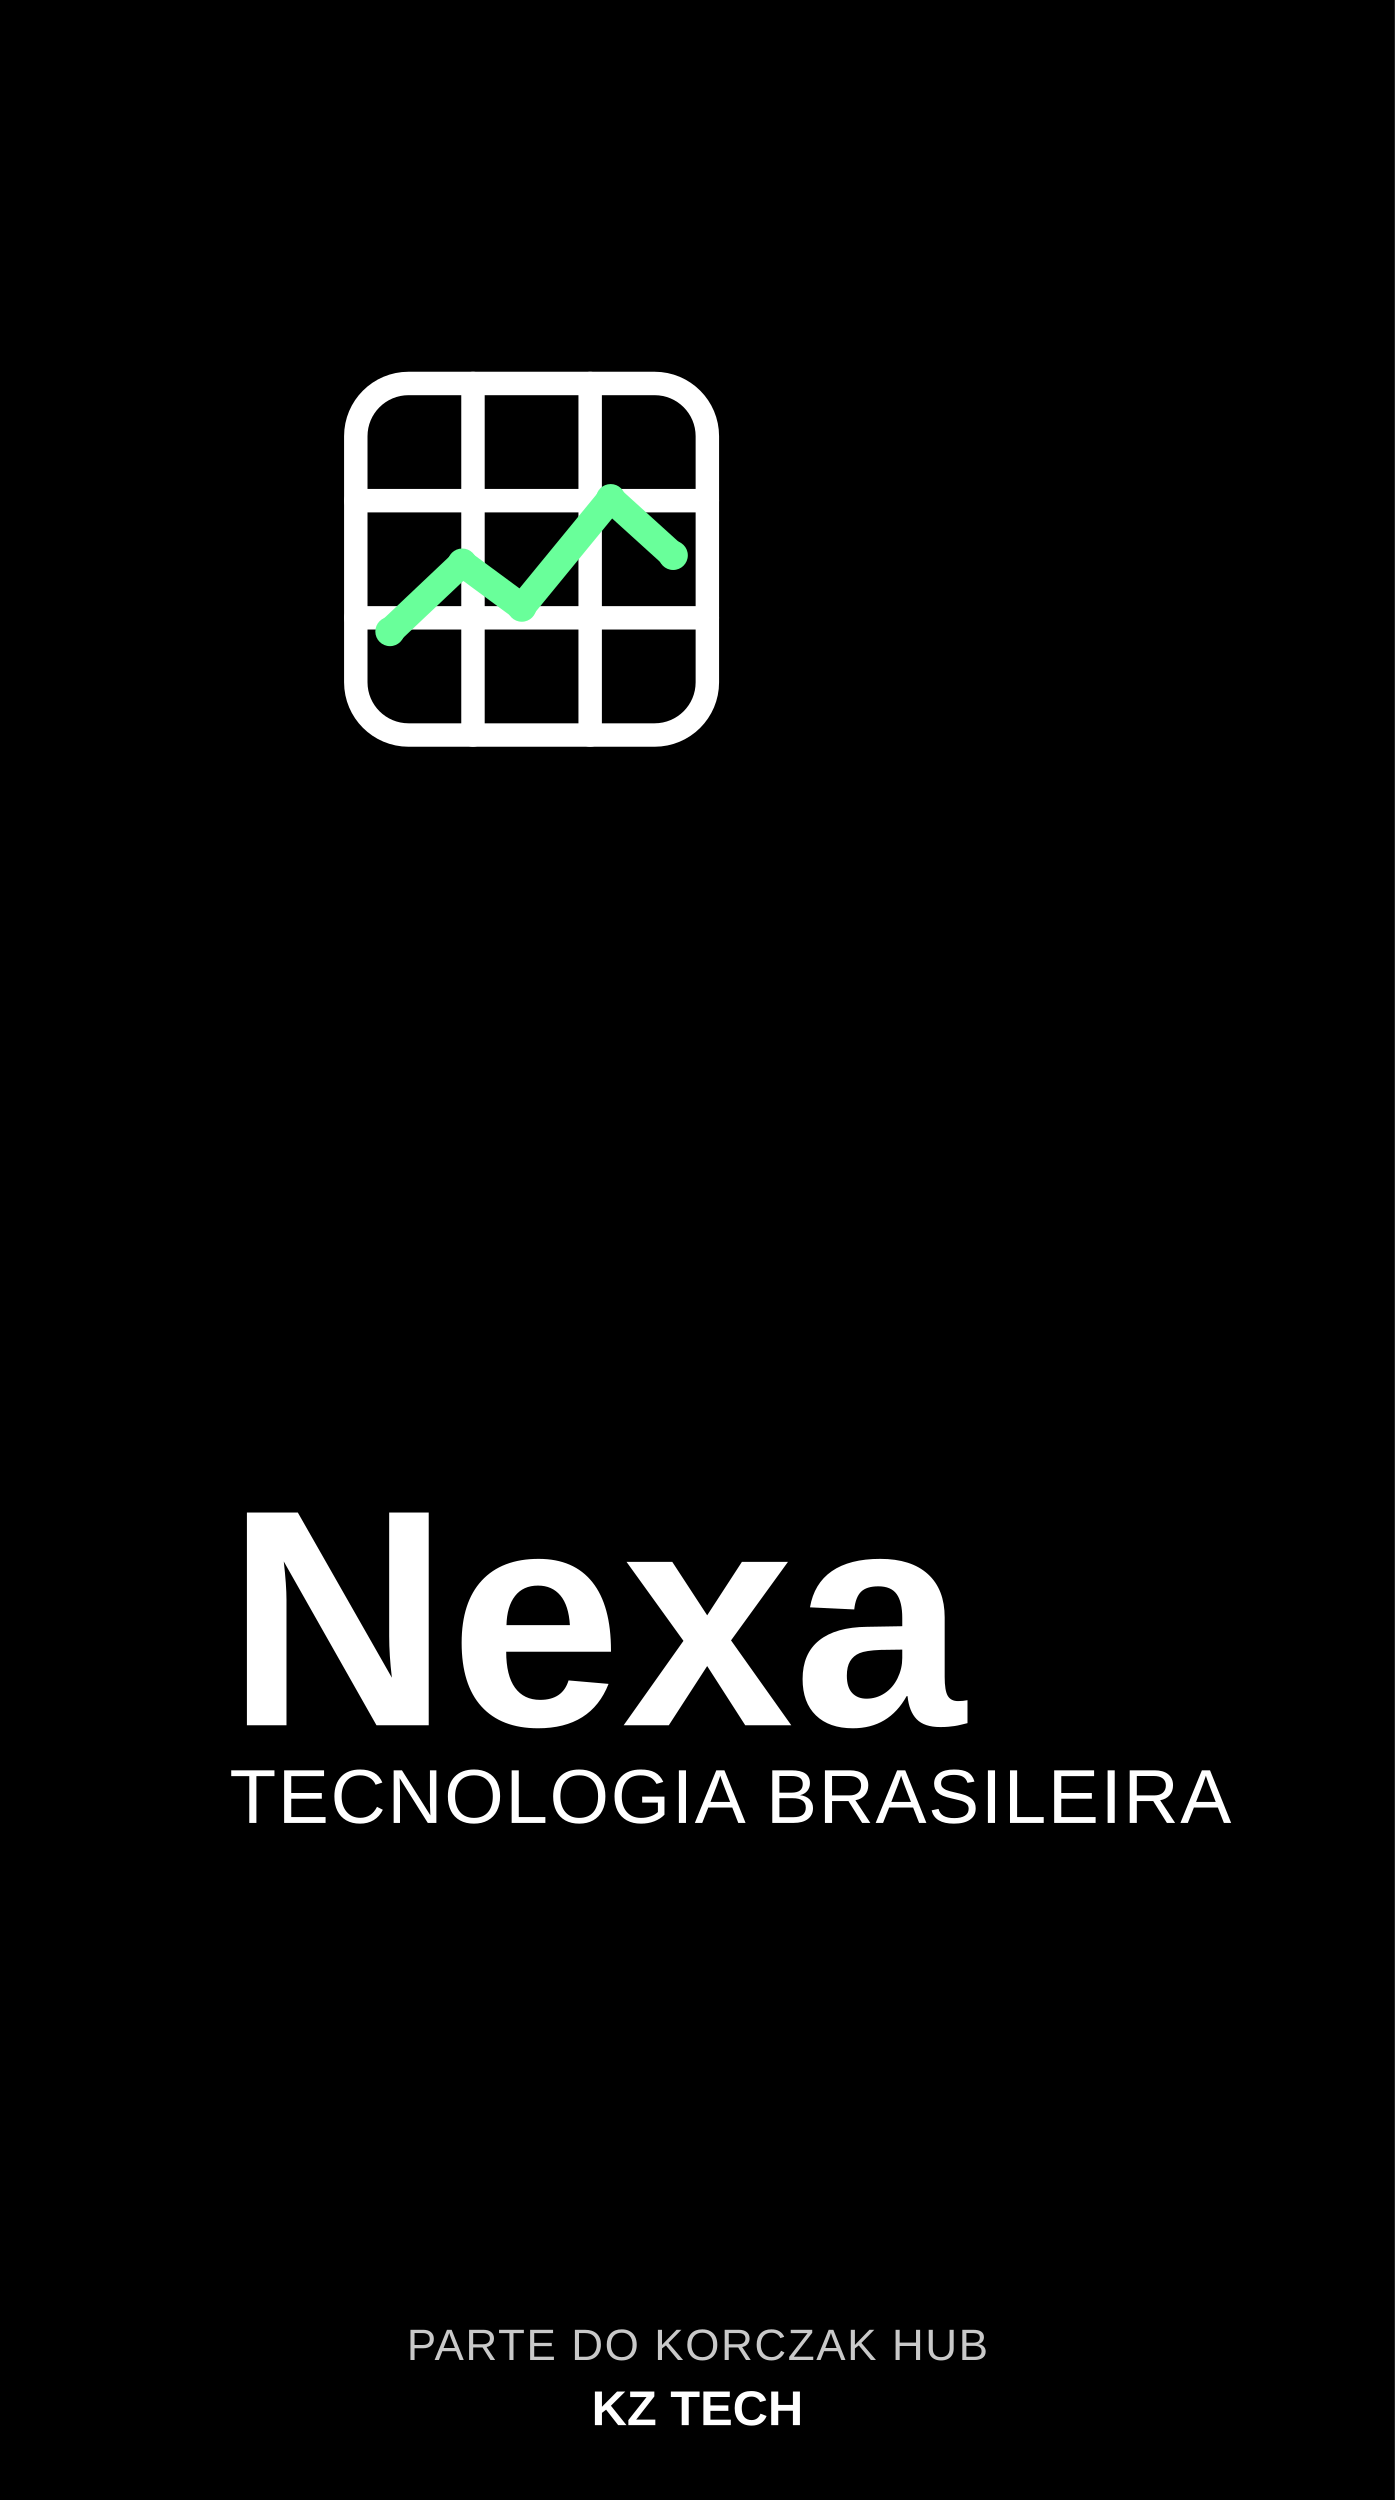
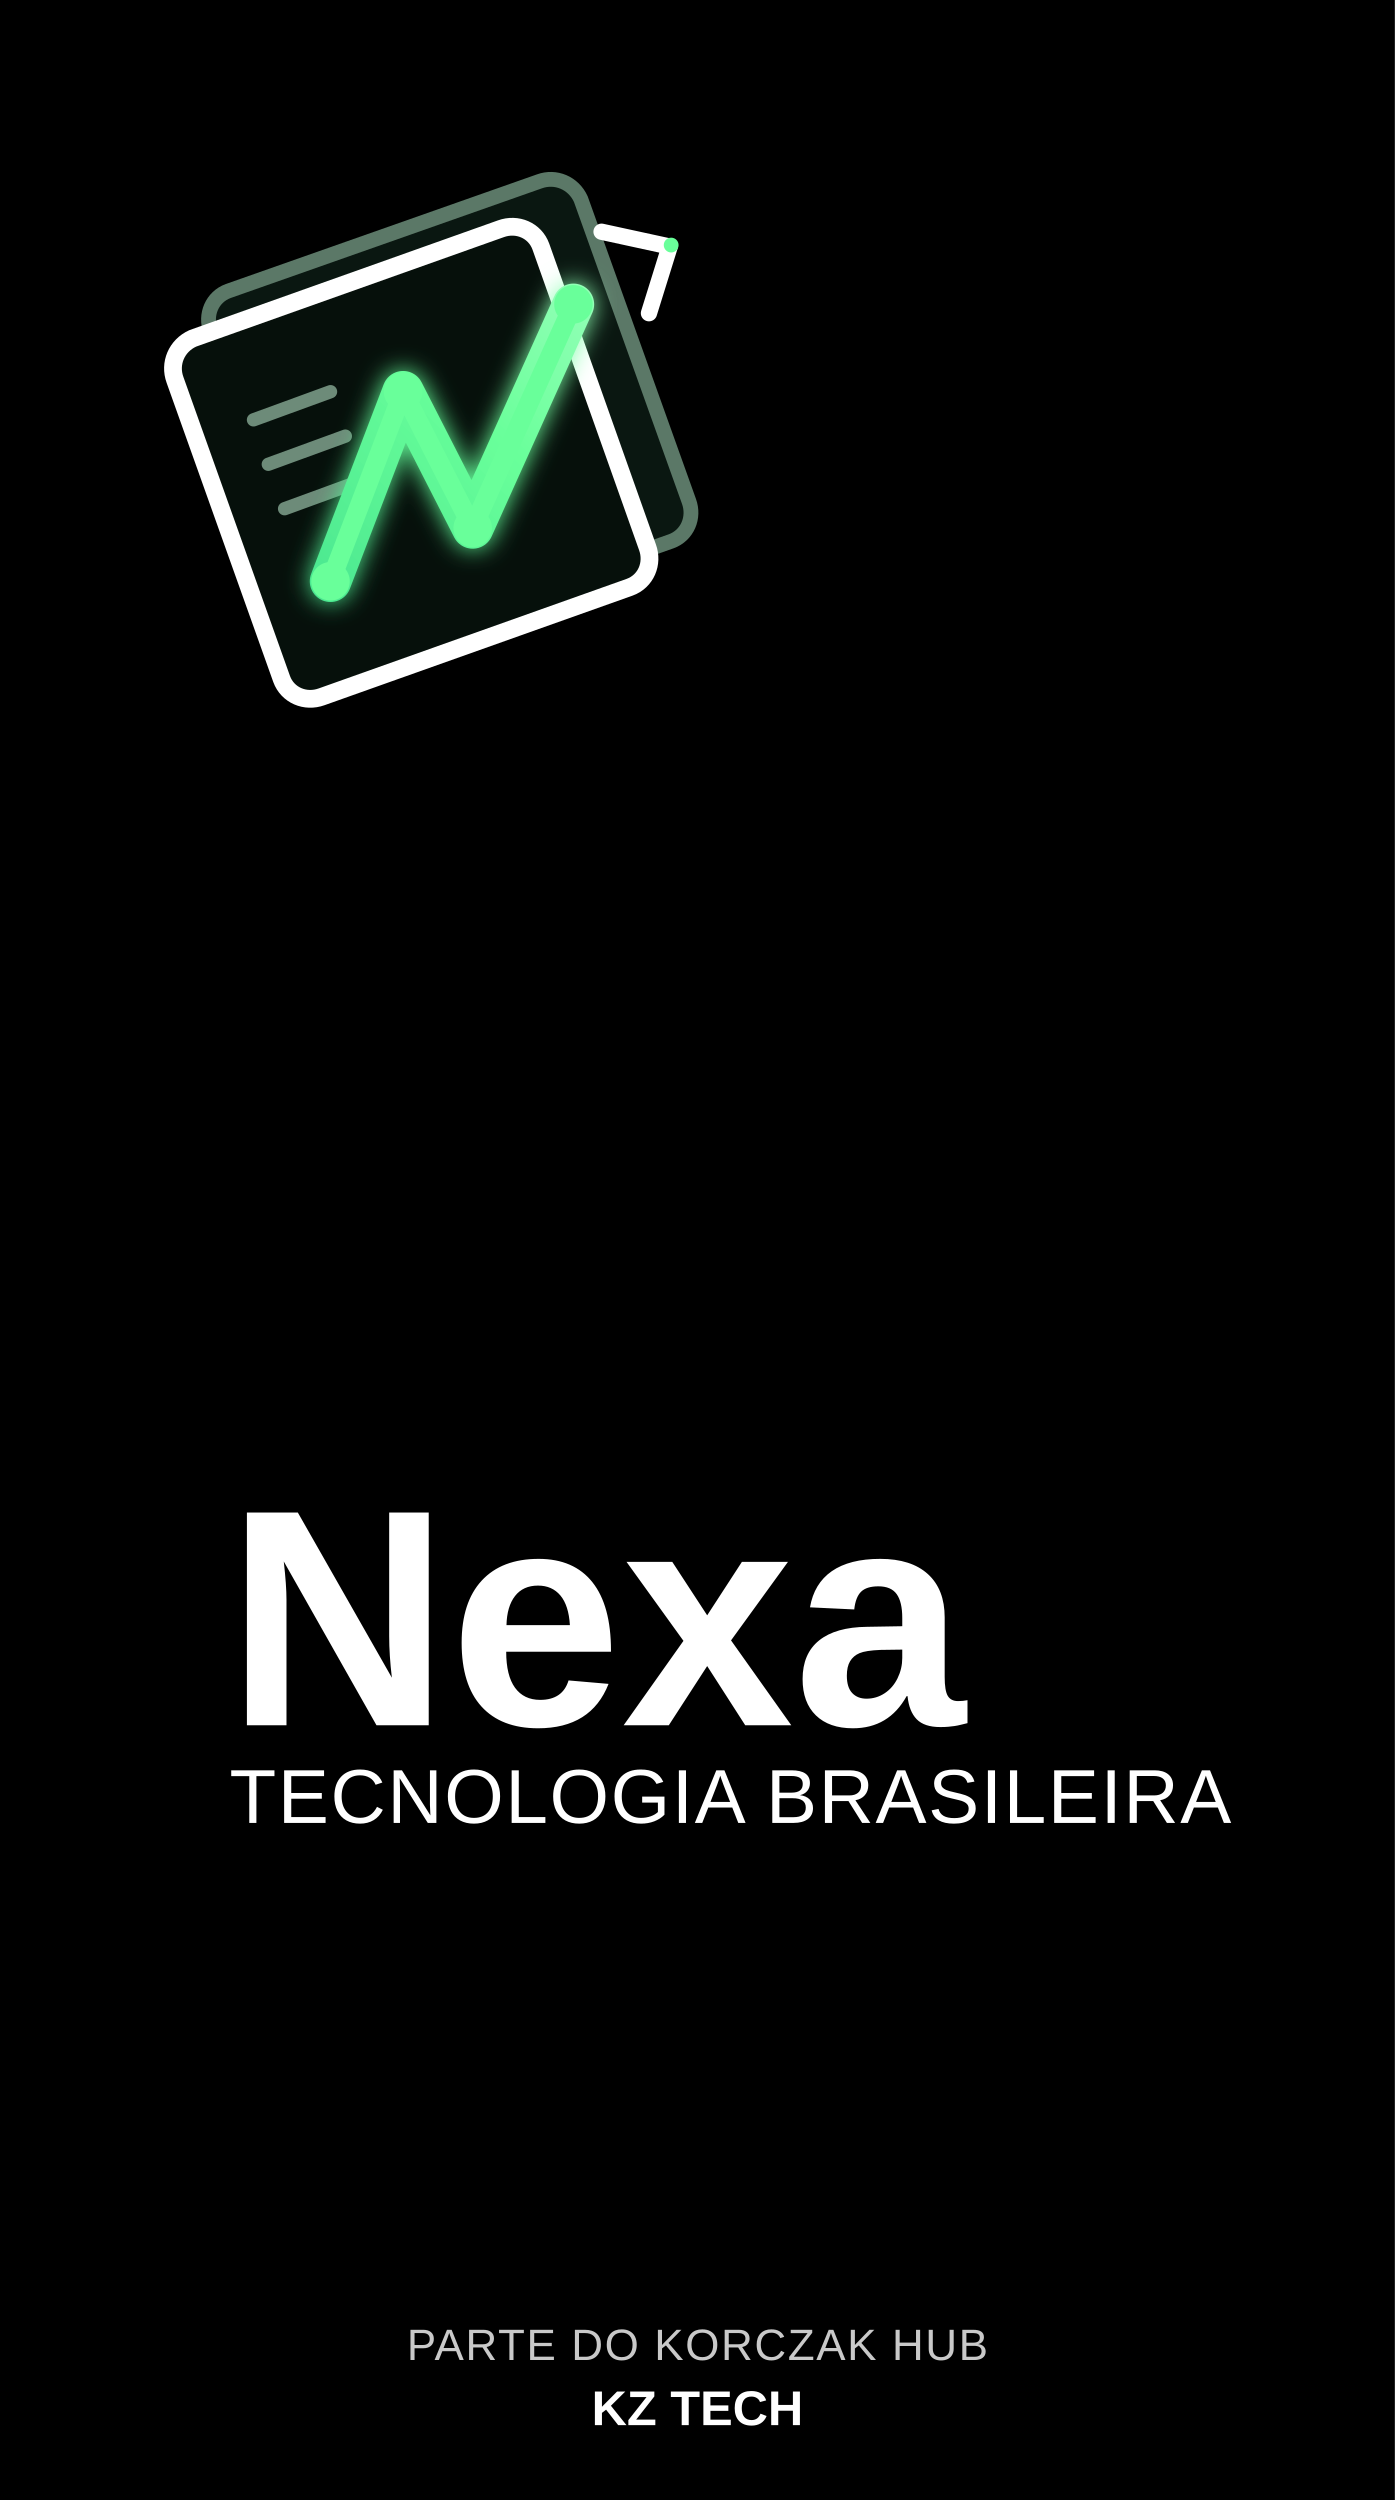
<svg xmlns="http://www.w3.org/2000/svg" viewBox="0 0 857 1536">
  <rect width="857" height="1536" fill="#000" />
-   <g transform="translate(173 190) scale(.60)">
-     <g fill="none" stroke="#FFFFFF" stroke-width="24" stroke-linecap="round" stroke-linejoin="round">
-       <rect x="76" y="76" width="360" height="360" rx="54" />
-       <path d="M196 76v360M316 76v360M76 196h360M76 316h360" />
+   <g transform="translate(42 35) scale(.91)">
+     <defs>
+       <linearGradient id="g" x1="88" y1="420" x2="424" y2="90" gradientUnits="userSpaceOnUse">
+         <stop stop-color="#39D98A" />
+         <stop offset=".55" stop-color="#69FF9A" />
+         <stop offset="1" stop-color="#B8FFD0" />
+       </linearGradient>
+       <filter id="glow" x="-30%" y="-30%" width="160%" height="160%">
+         <feGaussianBlur stdDeviation="8" result="b" />
+         <feMerge>
+           <feMergeNode in="b" />
+           <feMergeNode in="SourceGraphic" />
+         </feMerge>
+       </filter>
+     </defs>
+     <path d="M108 158 318 84c11-4 23 1 28 12l73 204c4 11-1 23-12 27l-210 74c-11 4-23-1-27-12L96 185c-4-11 1-23 12-27Z" fill="#0A1711" stroke="#5B7867" stroke-width="10" />
+     <path d="m84 190 208-74c11-4 23 1 27 12l72 203c4 11-1 23-12 27l-208 74c-11 4-23-1-27-12L72 218c-4-11 1-23 12-28Z" fill="#06100B" stroke="#FFFFFF" stroke-width="12" stroke-linejoin="round" />
+     <path d="m125 245 52-19m-42 49 52-19m-41 49 52-19" stroke="#6D8B79" stroke-width="9" stroke-linecap="round" />
+     <path d="m177 354 49-128 47 92 68-151" fill="none" stroke="url(#g)" stroke-width="28" stroke-linecap="round" stroke-linejoin="round" filter="url(#glow)" />
+     <path d="m177 354 49-128 47 92 68-151" fill="none" stroke="#69FF9A" stroke-width="13" stroke-linecap="round" stroke-linejoin="round" />
+     <g fill="#69FF9A">
+       <circle cx="177" cy="354" r="13" />
+       <circle cx="226" cy="226" r="13" />
+       <circle cx="273" cy="318" r="13" />
+       <circle cx="341" cy="167" r="13" />
    </g>
-     <path d="M111 330l74-70 61 45 91-111 64 58" fill="none" stroke="#69FF9A" stroke-width="28" stroke-linecap="round" stroke-linejoin="round" />
-     <g fill="#69FF9A">
-       <circle cx="111" cy="330" r="15" />
-       <circle cx="185" cy="260" r="15" />
-       <circle cx="246" cy="305" r="15" />
-       <circle cx="337" cy="194" r="15" />
-       <circle cx="401" cy="252" r="15" />
-     </g>
+     <path d="m360 118 46 10-14 45" fill="none" stroke="#FFFFFF" stroke-width="11" stroke-linecap="round" stroke-linejoin="round" />
+     <circle cx="407" cy="127" r="5" fill="#69FF9A" />
  </g>
  <text x="139" y="1060" font-family="Arial, Helvetica, sans-serif" font-size="190" font-weight="800" fill="#fff">Nexa</text>
  <text x="141" y="1120" font-family="Arial, Helvetica, sans-serif" font-size="47" fill="#fff" letter-spacing="1">TECNOLOGIA BRASILEIRA</text>
  <text x="428.5" y="1450" text-anchor="middle" font-family="Arial, Helvetica, sans-serif" font-size="27" fill="#c9c9c9" letter-spacing="1">PARTE DO KORCZAK HUB</text>
  <text x="428.5" y="1490" text-anchor="middle" font-family="Arial, Helvetica, sans-serif" font-size="30" font-weight="800" fill="#fff">KZ TECH</text>
</svg>
